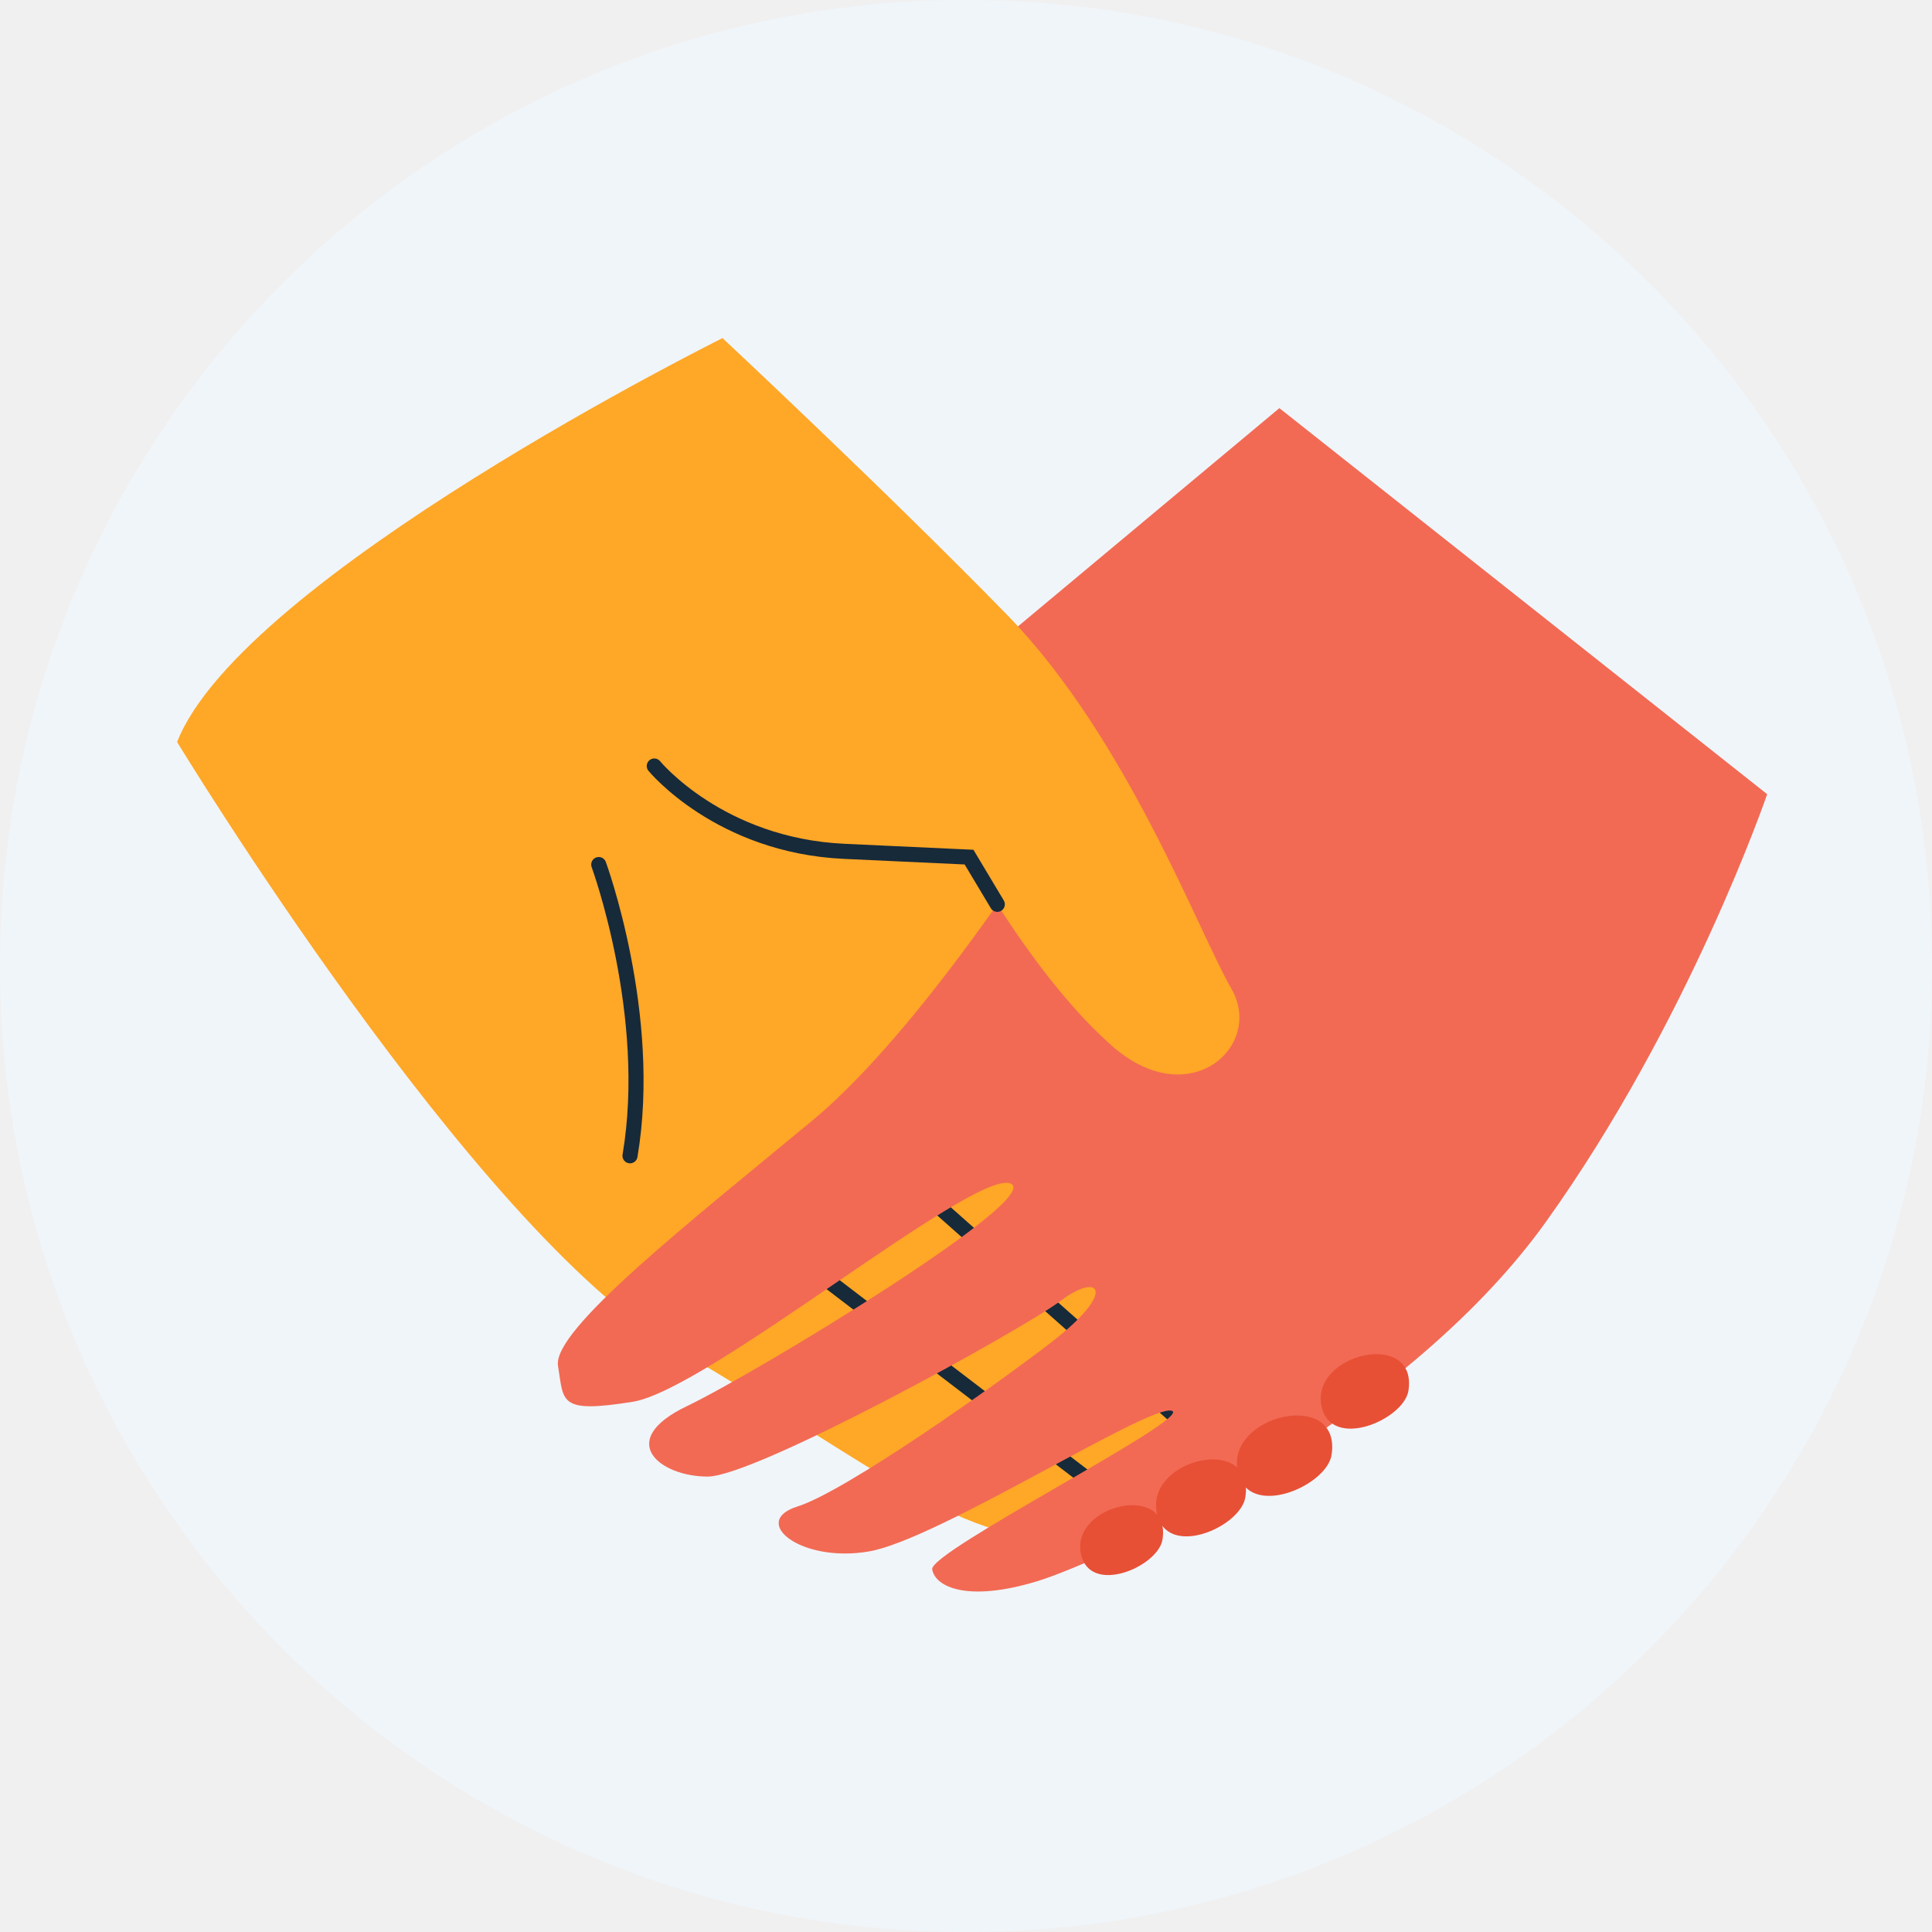
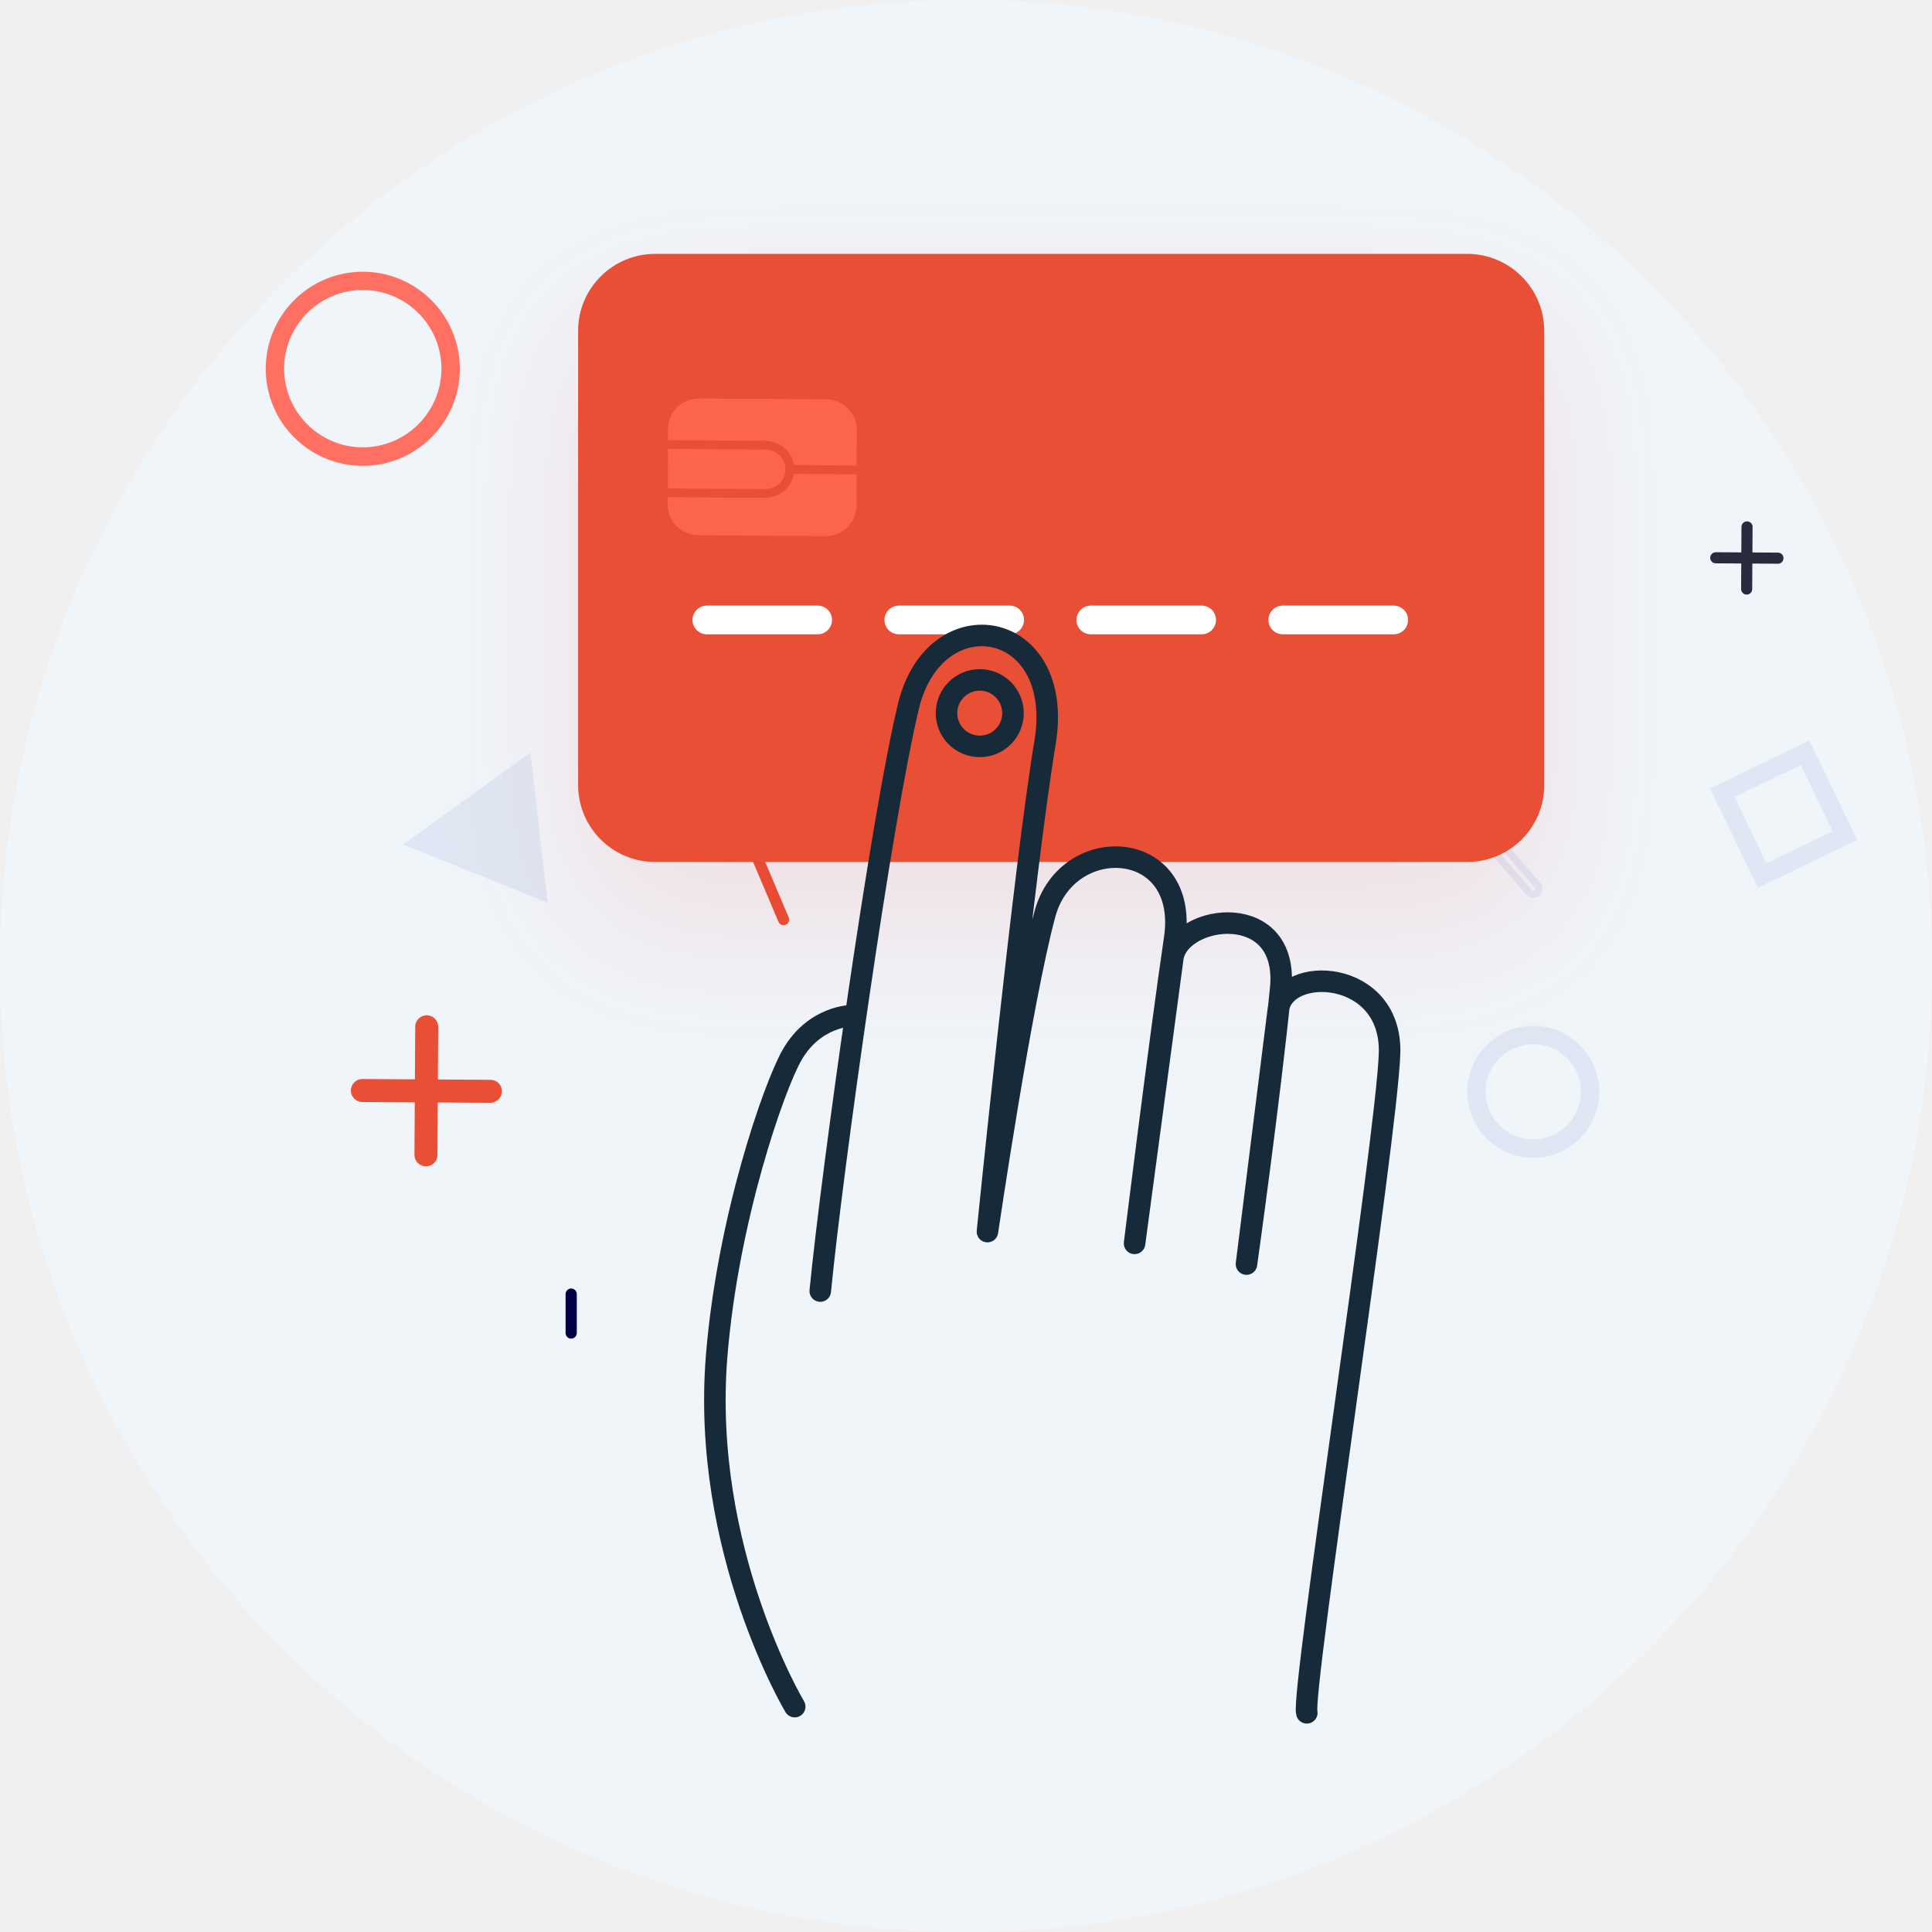
<svg xmlns="http://www.w3.org/2000/svg" width="120" height="120" fill="none">
-   <g clip-path="url(#A)">
+   <style>.B{stroke-miterlimit:10}.C{stroke-linecap:round}.D{stroke:#fff}.E{stroke-width:1.783}.F{fill:#e84f35}.G{stroke-width:.446}.H{stroke-linejoin:round}</style>
+   <g clip-path="url(#B)">
    <circle cx="60" cy="60" r="60" fill="#f0f5fa" />
-     <g clip-path="url(#B)">
-       <path d="M11 46.086s18.457 30.385 30.91 37.636 17.845 12.453 25.28 11.897 15.428-8.178 17.658-11.154-22.307-35.69-26.766-42.753L44.876 21S15.028 35.832 11 46.086z" fill="#ffa727" />
-       <g stroke="#162a3a" stroke-miterlimit="10">
-         <path d="M37.189 53.699s3.428 9.327 1.942 18.089" stroke-width=".937" stroke-linecap="round" />
-         <path d="M65.019 66.738s13.714 10.479 17.011 16.084" stroke-width=".408" />
-         <g stroke-width=".937" stroke-linecap="round">
-           <path d="M50.347 78.723l19.319 14.763m-11.55-18.704l18.763 16.63" />
-         </g>
+     <g stroke="#ff7062" class="B G">
+       <path d="M22.533 28.364a5.46 5.46 0 0 0 5.458-5.457 5.46 5.46 0 0 0-5.457-5.457 5.46 5.46 0 0 0-5.457 5.458 5.46 5.46 0 0 0 5.458 5.458z" />
+       <path d="M22.533 28.712a5.81 5.81 0 0 1-5.806-5.806 5.81 5.81 0 0 1 5.806-5.806 5.81 5.81 0 0 1 5.806 5.806c0 3.204-2.608 5.806-5.806 5.806zm0-10.921c-2.82 0-5.109 2.295-5.109 5.109a5.12 5.12 0 0 0 5.109 5.109 5.12 5.12 0 0 0 5.109-5.109c0-2.814-2.289-5.109-5.109-5.109z" />
+     </g>
+     <g fill="#2a2b3e">
+       <path d="M108.49 36.931a.35.35 0 0 1-.348-.348l.024-3.859c0-.189.159-.342.348-.342s.348.159.342.348l-.024 3.859c.006.189-.147.342-.342.342z" />
+       <path d="M110.431 35.014l-3.864-.024c-.189 0-.348-.159-.342-.348 0-.189.159-.342.348-.342l3.858.024c.189 0 .349.159.343.348.006.189-.148.342-.343.342z" />
+     </g>
+     <g stroke="#dee7f3" class="B G">
+       <path d="M112.13 46.76l-5.146 2.478 2.478 5.146 5.146-2.478-2.478-5.146z" />
+       <path d="M109.287 54.844l-2.779-5.77 5.77-2.779 2.779 5.77-5.77 2.779zm-1.853-5.446l2.177 4.519 4.52-2.177-2.177-4.519-4.52 2.177zM95.233 71.34a3.53 3.53 0 0 0 3.528-3.528 3.53 3.53 0 0 0-3.528-3.528 3.53 3.53 0 0 0-3.528 3.528 3.53 3.53 0 0 0 3.528 3.528z" />
+       <path d="M95.233 71.694c-2.136 0-3.876-1.74-3.876-3.876s1.741-3.876 3.876-3.876 3.876 1.741 3.876 3.876-1.74 3.876-3.876 3.876zm0-7.062c-1.752 0-3.18 1.428-3.18 3.18s1.428 3.18 3.18 3.18 3.18-1.428 3.18-3.18-1.428-3.18-3.18-3.18zm0-9.086c-.094 0-.195-.041-.26-.118l-2.218-2.549c-.124-.148-.112-.366.035-.49s.366-.112.49.035l2.218 2.549c.124.148.112.366-.035.49-.071.053-.153.083-.23.083z" />
+     </g>
+     <g fill="#dee7f3">
+       <path d="M25.737 52.377l6.944-5.003.926 8.154-7.871-3.151z" />
+       <path d="M34.015 56.065l-8.998-3.605 7.935-5.717 1.062 9.322zm-7.564-3.776l6.744 2.702-.791-6.986-5.953 4.283z" />
+     </g>
+     <path d="M48.67 57.463c-.136 0-.266-.077-.319-.212l-1.622-3.823c-.077-.177.006-.383.183-.454.177-.077.383.006.454.183l1.622 3.823c.077.177-.006.384-.183.454-.047.018-.094.029-.136.029z" class="F" />
+     <path d="M35.478 83.146a.35.35 0 0 1-.348-.348v-2.419a.35.35 0 0 1 .348-.348.35.35 0 0 1 .348.348v2.419c-.006.189-.159.348-.348.348z" fill="#030047" />
+     <g class="F">
+       <path d="M26.457 72.443a.71.71 0 0 1-.714-.72l.047-7.953a.71.71 0 1 1 1.428.012l-.047 7.953a.71.71 0 0 1-.714.708z" />
+       <path d="M30.457 68.496l-7.953-.047a.71.71 0 0 1 .006-1.428l7.959.047a.71.71 0 0 1 .708.72c-.006.389-.33.708-.72.708z" />
+     </g>
+     <g filter="url(#A)">
+       <path d="M91.132 15.768H40.693c-2.637 0-4.785 2.142-4.785 4.773v28.226a4.78 4.78 0 0 0 4.785 4.773h50.439c2.643 0 4.785-2.142 4.785-4.773V20.541a4.79 4.79 0 0 0-4.785-4.773z" class="F" />
+       <path d="M43.903 38.506h6.885" class="B C D E" />
+       <path d="M55.827 38.506h6.885" class="B C D E" />
+       <path d="M67.751 38.506h6.885" class="B C D E" />
+       <path d="M79.675 38.506h6.891" class="B C D E" />
+       <path opacity=".81" d="M47.526 27.379c.909.006 1.658.661 1.788 1.505l3.894.03.006-2.236c.006-1.032-.855-1.87-1.917-1.876l-7.871-.053c-1.062-.006-1.929.826-1.929 1.853v.737l6.03.041z" fill="#ff6a51" />
+       <path opacity=".81" d="M49.313 29.432c-.142.844-.891 1.493-1.799 1.487l-6.03-.035v-.543l6.036.035c.696.006 1.268-.543 1.268-1.221 0-.673-.572-1.239-1.263-1.233l-6.036-.035-.012 3.481c-.006 1.033.855 1.87 1.918 1.876l7.871.053c1.062.006 1.929-.826 1.929-1.853l.006-1.982-3.888-.03z" fill="#ff6a51" />
+     </g>
+     <g stroke="#172a3a" stroke-width="1.337" class="B H">
+       <g class="C">
+         <path d="M50.948 80.19c.732-7.528 3.829-29.547 5.481-36.338s9.764-5.428 8.478 2.283-3.575 30.361-3.575 30.361 2.106-14.349 3.575-19.741c1.392-5.104 8.974-4.702 8.053 1.54s-2.49 18.933-2.49 18.933l2.384-17.783c.513-2.69 7.245-3.558 6.691 1.971-.678 6.779-2.124 17.098-2.124 17.098l1.971-15.741c.289-2.862 7.098-2.643 6.915 2.679s-5.505 39.836-5.139 40.934m-31.807-.384s-5.817-9.717-4.85-21.759c.69-8.543 3.564-16.744 4.673-18.697 1.398-2.46 3.729-2.46 3.729-2.46" />
      </g>
-       <path d="M67.189 48.219s-9.108 15.057-16.73 21.377-16.171 13.011-15.8 15.241 0 2.973 4.646 2.23 21.005-14.314 23.422-13.57-15.616 11.709-20.075 13.848-1.674 4.368 1.302 4.368 19.519-9.108 21.948-10.932c2.398-1.799 3.519-.593-.571 2.567-3.488 2.695-12.827 9.293-15.8 10.223s.187 3.532 4.462 2.788 17.286-9.108 18.776-8.737-15.057 8.737-14.869 9.852 2.229 2.045 6.507.743 22.679-9.851 31.6-22.307 13.755-26.582 13.755-26.582L79.464 25.35 60.317 41.337l6.873 6.882z" fill="#f26a54" />
-       <g fill="#e75035">
-         <path d="M67.14 96.527c-.662-3.094 5.624-4.509 5.065-.905-.265 1.689-4.506 3.507-5.065.905z" />
-         <path d="M71.858 93.992c-.718-3.407 6.101-4.965 5.493-.999-.287 1.864-4.89 3.862-5.493.999z" />
-         <path d="M76.879 91.412c-.762-3.56 6.47-5.19 5.827-1.043-.303 1.945-5.183 4.037-5.827 1.043zm5.205-4.065c-.706-3.297 5.992-4.806 5.396-.965-.284 1.802-4.802 3.738-5.396.965z" />
-       </g>
-       <path d="M44.876 21s10.233 9.561 17.667 17.18S74.44 57.883 76.485 61.415s-2.601 7.806-7.435 3.532-8.862-11.709-8.862-11.709-13.63.931-20.509-5.577-9.667-12.452-9.667-12.452L44.876 21z" fill="#ffa727" />
-       <path d="M40.639 47.579s4.044 4.94 11.797 5.299l7.753.359 1.755 2.932" stroke="#162a3a" stroke-width=".937" stroke-miterlimit="10" stroke-linecap="round" />
+       <path d="M60.854 46.36c1.14 0 2.065-.924 2.065-2.065s-.925-2.065-2.065-2.065-2.065.925-2.065 2.065.924 2.065 2.065 2.065z" />
    </g>
  </g>
  <defs>
-     <clipPath id="A">
+     <filter id="A" x="26.992" y="10.864" width="77.841" height="55.604" filterUnits="userSpaceOnUse" color-interpolation-filters="sRGB">
+       <feFlood flood-opacity="0" result="A" />
+       <feColorMatrix in="SourceAlpha" values="0 0 0 0 0 0 0 0 0 0 0 0 0 0 0 0 0 0 127 0" />
+       <feOffset dy="4.012" />
+       <feGaussianBlur stdDeviation="4.458" />
+       <feColorMatrix values="0 0 0 0 0.933 0 0 0 0 0.086 0 0 0 0 0.086 0 0 0 0.1 0" />
+       <feBlend in2="A" />
+       <feBlend in="SourceGraphic" />
+     </filter>
+     <clipPath id="B">
      <path fill="#fff" d="M0 0h120v120H0z" />
-     </clipPath>
-     <clipPath id="B">
-       <path fill="#fff" transform="translate(11 21)" d="M0 0h98.759v77.856H0z" />
    </clipPath>
  </defs>
</svg>
